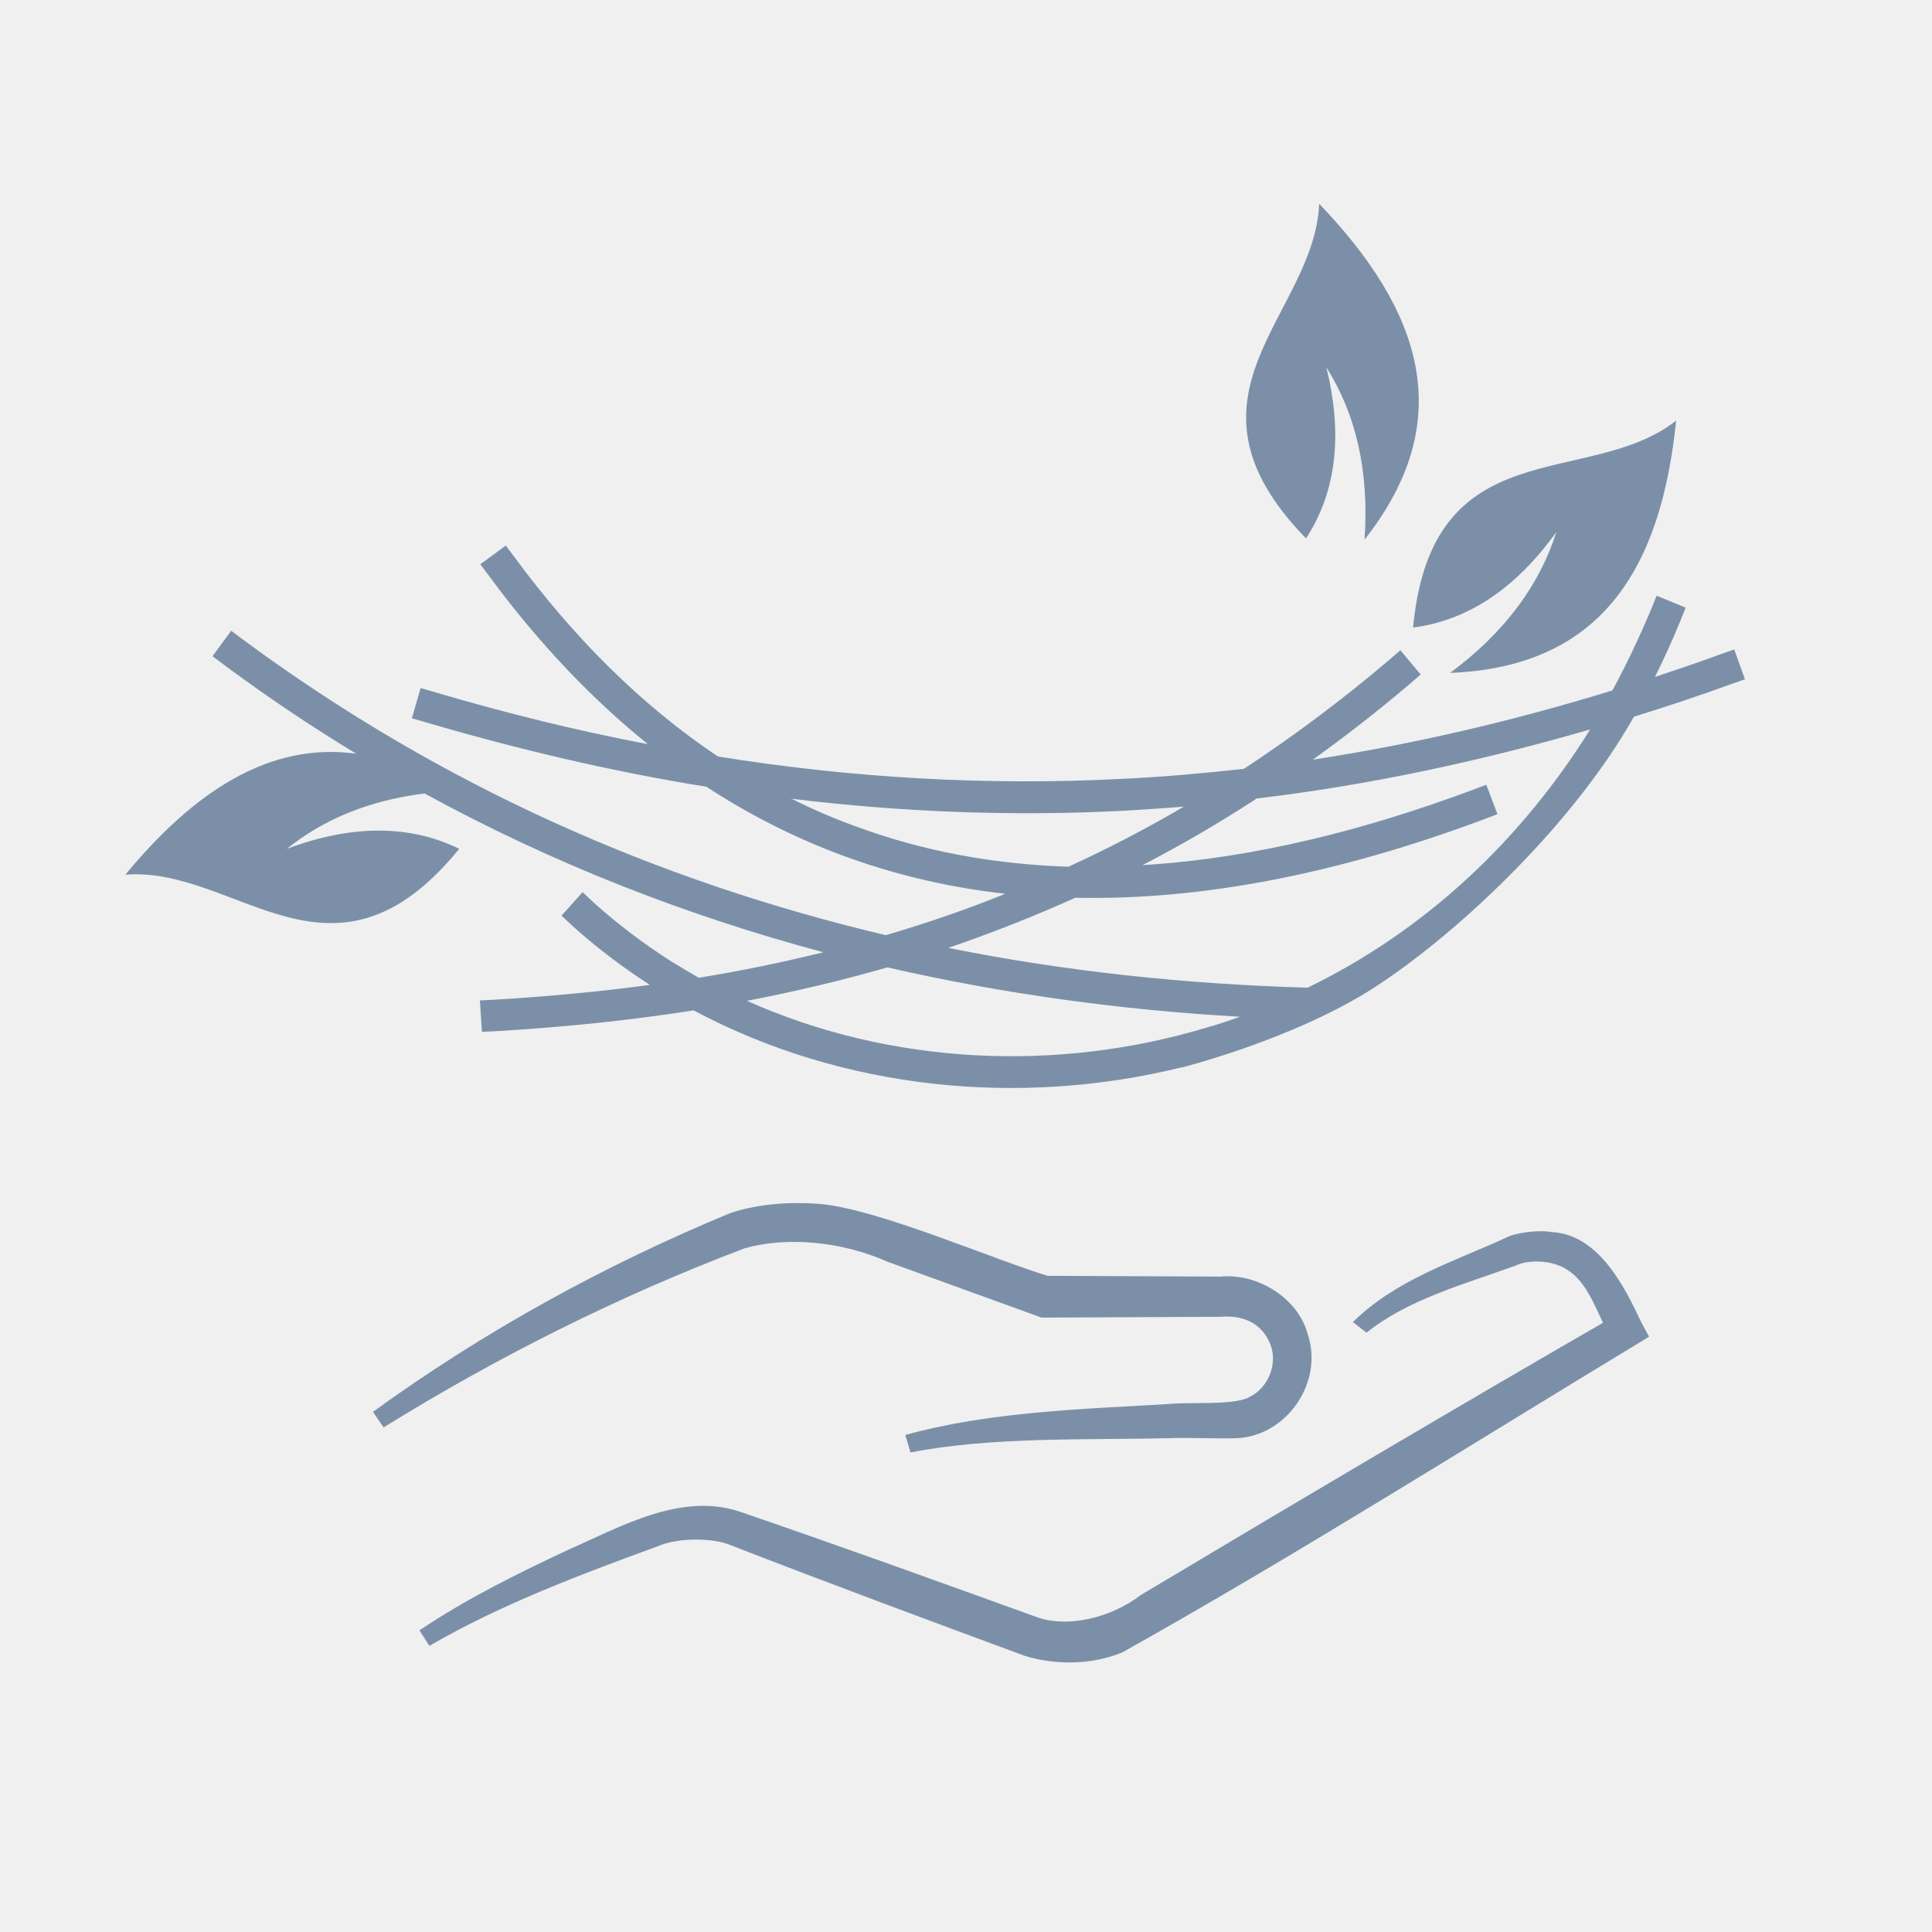
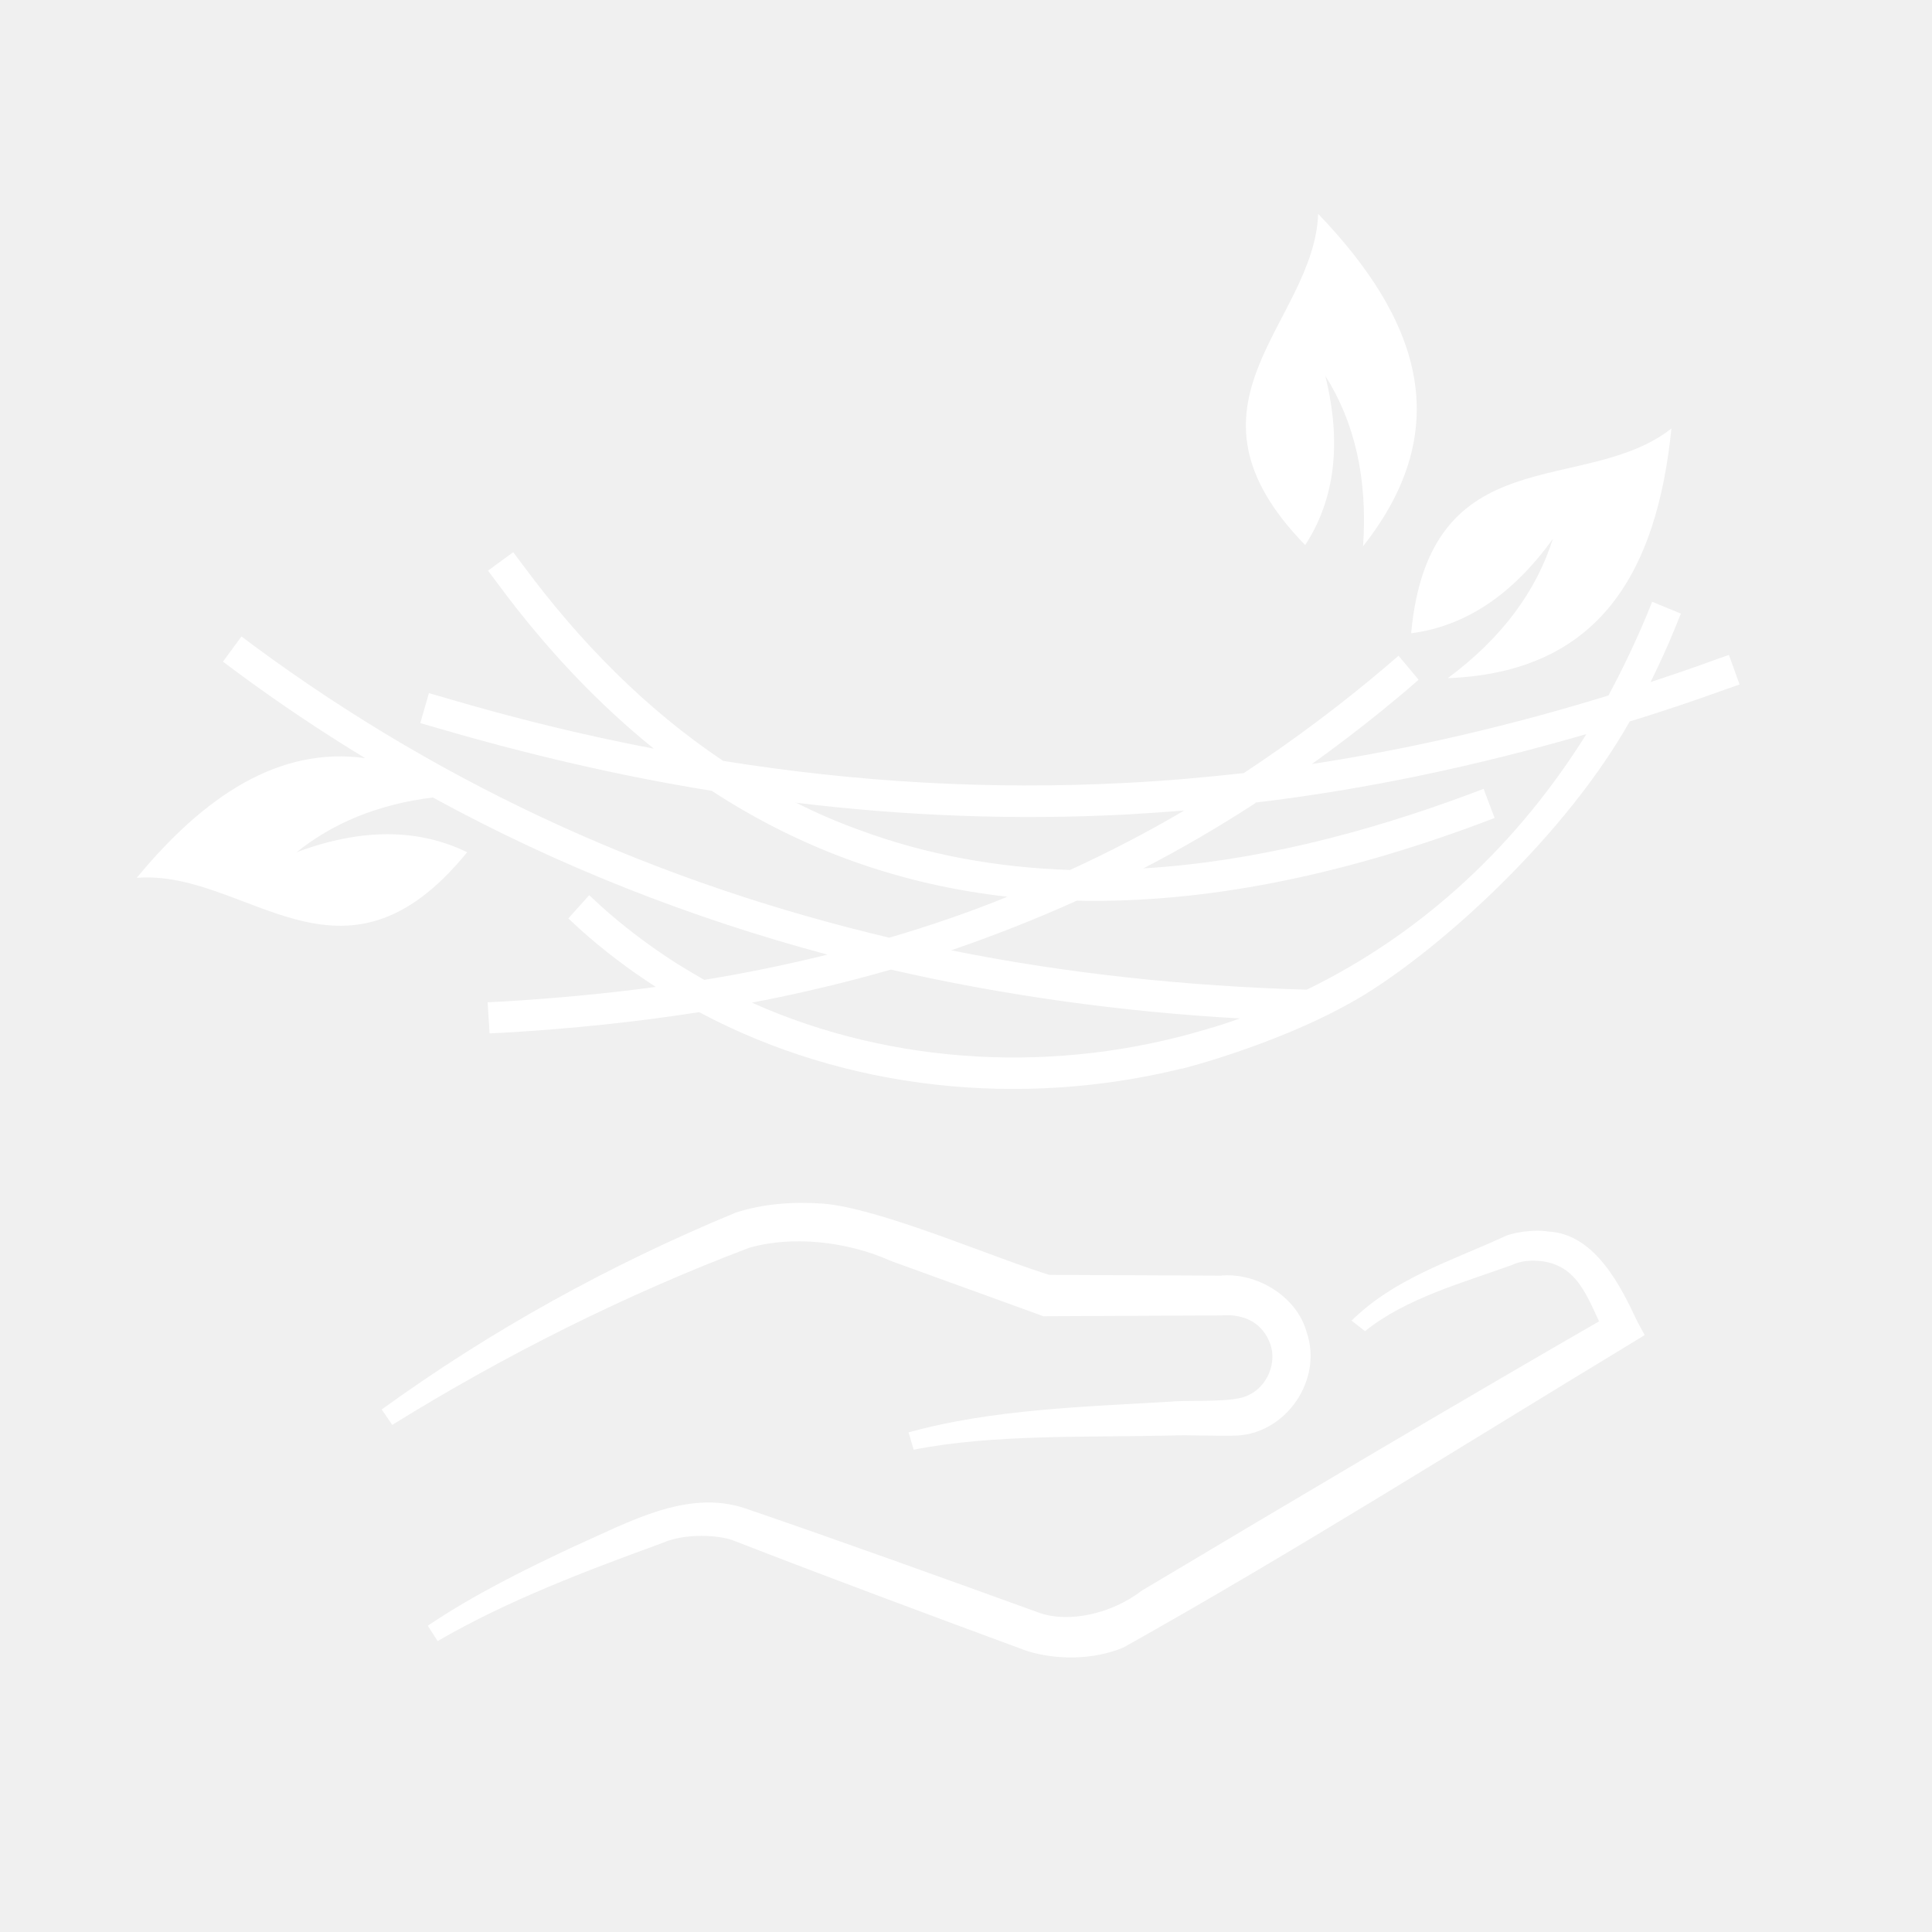
- <svg xmlns="http://www.w3.org/2000/svg" id="Layer_1" data-name="Layer 1" viewBox="0 0 48.55 48.55">
-   <defs>
-     <style>
-       .cls-1, .cls-2 {
-         fill: #7b90a8;
-       }
- 
-       .cls-2 {
-         fill-rule: evenodd;
-       }
-     </style>
-   </defs>
-   <path class="cls-2" d="m22.3,24.31c-1.15.33-2.33.61-3.53.84,3.6,1.61,7.78,1.81,11.56.67.28-.08.56-.17.83-.27-3.02-.17-5.98-.58-8.86-1.24m9.26-4.23c-.94.61-1.88,1.16-2.85,1.66,2.83-.17,5.63-.9,8.27-1.88l.37-.14.28.74-.37.14c-3.57,1.33-7,2.03-10.24,1.96-1.04.47-2.11.89-3.19,1.26,2.93.59,5.95.91,9.03,1,2.96-1.44,5.36-3.7,7.1-6.49-2.76.8-5.55,1.4-8.41,1.74Zm-11.69-.02c.51.26,1.04.49,1.59.69,1.74.65,3.55.97,5.39,1.03.98-.45,1.95-.95,2.9-1.51-.48.04-.96.07-1.44.1-2.84.15-5.65.04-8.44-.3Zm14.42-6.5c2.39-3.03,1.4-5.79-1.14-8.44-.11,2.8-3.85,4.8-.33,8.41.76-1.17.93-2.6.51-4.3.74,1.17,1.08,2.6.96,4.33Zm2.15,3.35c3.86-.15,5.31-2.7,5.68-6.34-2.2,1.73-6.14.18-6.61,5.2,1.38-.18,2.58-.98,3.6-2.4-.42,1.32-1.28,2.51-2.67,3.54Zm-6.74,9.91c-4.1,1.01-8.54.56-12.27-1.43-1.59.25-3.23.42-4.92.52l-.4.02-.05-.79.4-.02c1.32-.08,2.61-.2,3.87-.37-.68-.44-1.33-.93-1.93-1.47l-.29-.27.53-.59.29.27c.6.54,1.25,1.03,1.94,1.47.23.14.46.28.69.41,1.06-.17,2.11-.39,3.13-.64-3.47-.93-6.82-2.24-10.02-3.99-1.39.17-2.54.65-3.46,1.39,1.63-.61,3.08-.61,4.33,0-3.18,3.91-5.59.43-8.39.65,1.72-2.08,3.61-3.34,5.8-3.04-1.12-.68-2.21-1.41-3.29-2.21l-.32-.24.47-.64.32.24c4.96,3.66,10.38,6.05,16.13,7.41,1.02-.3,2.02-.64,3-1.04-2.67-.3-5.18-1.17-7.51-2.69-2.36-.38-4.7-.93-7.02-1.61l-.38-.11.22-.76.38.11c1.76.52,3.54.96,5.33,1.3-1.4-1.13-2.73-2.52-3.97-4.2l-.24-.32.64-.47.24.32c1.44,1.95,3.12,3.66,5.09,4.98,3.36.54,6.77.74,10.21.56,1.01-.05,2.02-.14,3.01-.25,1.23-.81,2.44-1.71,3.63-2.72l.3-.26.51.61-.3.26c-.79.67-1.6,1.3-2.41,1.88,2.55-.39,5.06-.98,7.53-1.74.35-.65.67-1.32.96-2.01l.15-.37.73.3-.15.37c-.19.47-.4.92-.62,1.37.54-.18,1.08-.36,1.62-.56l.37-.13.27.75-.37.13c-.8.29-1.61.56-2.42.81-1.62,2.87-4.68,5.66-6.69,6.91-2.01,1.24-4.69,1.91-4.69,1.91Z" />
-   <g>
-     <path class="cls-1" d="m34,33.22c1.08-1.06,2.49-1.5,3.83-2.11.23-.13.82-.21,1.15-.15,1.21.05,1.87,1.43,2.27,2.28,0,0,.19.35.19.35,0,0-.36.22-.36.22-4.18,2.53-8.6,5.32-12.87,7.71-.78.33-1.72.32-2.46.09-2.49-.92-4.97-1.84-7.44-2.8-.38-.15-1.24-.19-1.79.05-1.94.71-3.94,1.46-5.73,2.5,0,0-.25-.39-.25-.39,1.19-.8,2.47-1.43,3.75-2.03,1.32-.58,2.83-1.45,4.31-.95,2.51.86,5,1.76,7.49,2.66.74.25,1.81.02,2.58-.57,3.87-2.31,8.07-4.8,11.96-7.04,0,0-.17.57-.17.57-.44-.85-.64-1.74-1.59-1.89-.29-.04-.57-.02-.8.09-1.24.45-2.69.84-3.73,1.68,0,0-.36-.28-.36-.28h0Z" />
-     <path class="cls-1" d="m9.37,35.48c2.79-2.02,5.8-3.68,8.99-5,.71-.23,1.46-.28,2.2-.23,1.47.11,4.44,1.42,5.86,1.84,0,0-.17-.03-.17-.03l4.42.02c.91-.09,1.94.52,2.19,1.44.41,1.2-.51,2.55-1.76,2.62-.42.02-1.27-.02-1.69,0-2.09.05-4.52-.04-6.53.36,0,0-.13-.44-.13-.44,2.13-.59,4.47-.65,6.65-.78.48-.05,1.62.04,1.99-.17.47-.22.71-.81.55-1.28-.19-.55-.67-.79-1.26-.74,0,0-4.42.02-4.42.02h-.09s-.08-.03-.08-.03l-3.78-1.37c-1.16-.52-2.54-.64-3.6-.34-3.14,1.19-6.2,2.72-9.07,4.5,0,0-.26-.38-.26-.38h0Z" />
-   </g>
+ <svg xmlns="http://www.w3.org/2000/svg" width="120" height="120" viewBox="0 0 120 120" fill="none">
+   <path fill-rule="evenodd" clip-rule="evenodd" d="M55.335 60.224C52.522 61.031 49.635 61.716 46.7 62.278C55.506 66.216 65.731 66.706 74.977 63.917C75.662 63.721 76.347 63.501 77.007 63.257C69.62 62.841 62.38 61.838 55.335 60.224ZM77.986 49.877C75.686 51.369 73.387 52.714 71.014 53.937C77.937 53.521 84.786 51.736 91.243 49.339L92.148 48.996L92.833 50.806L91.928 51.149C83.196 54.402 74.806 56.114 66.88 55.943C64.336 57.093 61.719 58.12 59.077 59.025C66.244 60.468 73.632 61.251 81.165 61.471C88.406 57.949 94.276 52.421 98.533 45.596C91.781 47.553 84.957 49.02 77.961 49.852L77.986 49.877ZM49.391 49.828C50.638 50.464 51.935 51.026 53.28 51.516C57.536 53.105 61.964 53.888 66.464 54.035C68.862 52.934 71.234 51.711 73.558 50.341C72.384 50.439 71.21 50.513 70.036 50.586C63.089 50.953 56.215 50.684 49.391 49.852V49.828ZM84.663 33.928C90.51 26.517 88.088 19.765 81.875 13.283C81.606 20.132 72.457 25.024 81.068 33.855C82.927 30.993 83.342 27.495 82.315 23.337C84.125 26.198 84.957 29.696 84.663 33.928ZM89.922 42.123C99.364 41.756 102.911 35.518 103.816 26.614C98.435 30.846 88.797 27.055 87.647 39.334C91.023 38.894 93.959 36.937 96.454 33.463C95.426 36.692 93.323 39.603 89.922 42.123ZM73.436 66.363C63.407 68.834 52.546 67.733 43.422 62.865C39.533 63.477 35.521 63.893 31.388 64.137L30.409 64.186L30.287 62.254L31.265 62.205C34.494 62.009 37.65 61.716 40.732 61.3C39.068 60.224 37.478 59.025 36.011 57.704L35.301 57.044L36.598 55.6L37.307 56.261C38.775 57.582 40.365 58.78 42.053 59.857C42.615 60.199 43.178 60.542 43.74 60.86C46.333 60.444 48.901 59.906 51.397 59.294C42.909 57.019 34.714 53.815 26.887 49.534C23.487 49.95 20.674 51.124 18.423 52.934C22.41 51.442 25.957 51.442 29.015 52.934C21.236 62.498 15.341 53.986 8.492 54.524C12.7 49.436 17.323 46.354 22.68 47.088C19.94 45.425 17.274 43.639 14.632 41.682L13.849 41.095L14.999 39.53L15.781 40.117C27.914 49.069 41.172 54.916 55.237 58.242C57.732 57.508 60.178 56.677 62.575 55.698C56.044 54.965 49.904 52.836 44.205 49.118C38.432 48.189 32.708 46.843 27.034 45.18L26.104 44.911L26.642 43.052L27.572 43.321C31.877 44.593 36.231 45.669 40.609 46.501C37.185 43.737 33.931 40.337 30.898 36.227L30.311 35.445L31.877 34.295L32.464 35.078C35.986 39.848 40.096 44.031 44.914 47.259C53.133 48.58 61.474 49.069 69.889 48.629C72.359 48.507 74.83 48.287 77.252 48.018C80.26 46.036 83.22 43.835 86.131 41.364L86.865 40.728L88.112 42.22L87.379 42.856C85.446 44.495 83.465 46.036 81.483 47.455C87.721 46.501 93.861 45.058 99.902 43.199C100.759 41.609 101.541 39.97 102.251 38.282L102.618 37.377L104.403 38.111L104.036 39.016C103.572 40.166 103.058 41.266 102.52 42.367C103.841 41.927 105.162 41.487 106.482 40.997L107.387 40.679L108.048 42.514L107.143 42.832C105.186 43.541 103.205 44.202 101.223 44.813C97.261 51.834 89.776 58.658 84.859 61.716C79.942 64.749 73.387 66.388 73.387 66.388L73.436 66.363Z" fill="white" />
+   <path d="M83.956 82.019C86.597 79.426 90.046 78.35 93.324 76.858C93.887 76.54 95.33 76.344 96.137 76.491C99.097 76.613 100.711 79.989 101.69 82.068L102.154 82.924L101.274 83.462C91.049 89.651 80.237 96.475 69.793 102.322C67.885 103.129 65.585 103.104 63.775 102.542C57.684 100.291 51.618 98.041 45.576 95.693C44.647 95.326 42.543 95.228 41.198 95.815C36.453 97.552 31.56 99.386 27.182 101.93L26.57 100.976C29.481 99.019 32.612 97.478 35.743 96.011C38.972 94.592 42.666 92.464 46.286 93.687C52.425 95.791 58.516 97.992 64.607 100.194C66.417 100.805 69.034 100.243 70.918 98.799C80.384 93.149 90.658 87.058 100.173 81.579L99.757 82.973C98.681 80.894 98.192 78.717 95.868 78.35C95.159 78.252 94.474 78.301 93.911 78.57C90.878 79.671 87.331 80.625 84.787 82.68L83.907 81.995L83.956 82.019Z" fill="white" />
+   <path d="M23.703 87.549C30.528 82.608 37.89 78.547 45.693 75.319C47.43 74.756 49.265 74.634 51.075 74.756C54.671 75.025 61.935 78.23 65.409 79.257L64.993 79.183L75.805 79.232C78.031 79.012 80.55 80.504 81.162 82.755C82.165 85.69 79.914 88.992 76.857 89.163C75.829 89.213 73.75 89.115 72.723 89.163C67.61 89.286 61.666 89.066 56.75 90.044L56.432 88.968C61.642 87.525 67.366 87.378 72.698 87.06C73.872 86.938 76.661 87.158 77.566 86.644C78.716 86.106 79.303 84.663 78.911 83.513C78.447 82.168 77.272 81.581 75.829 81.703L65.017 81.752H64.797L64.602 81.678L55.355 78.327C52.518 77.055 49.142 76.762 46.55 77.496C38.869 80.406 31.384 84.149 24.364 88.503L23.728 87.574L23.703 87.549Z" fill="white" />
</svg>
